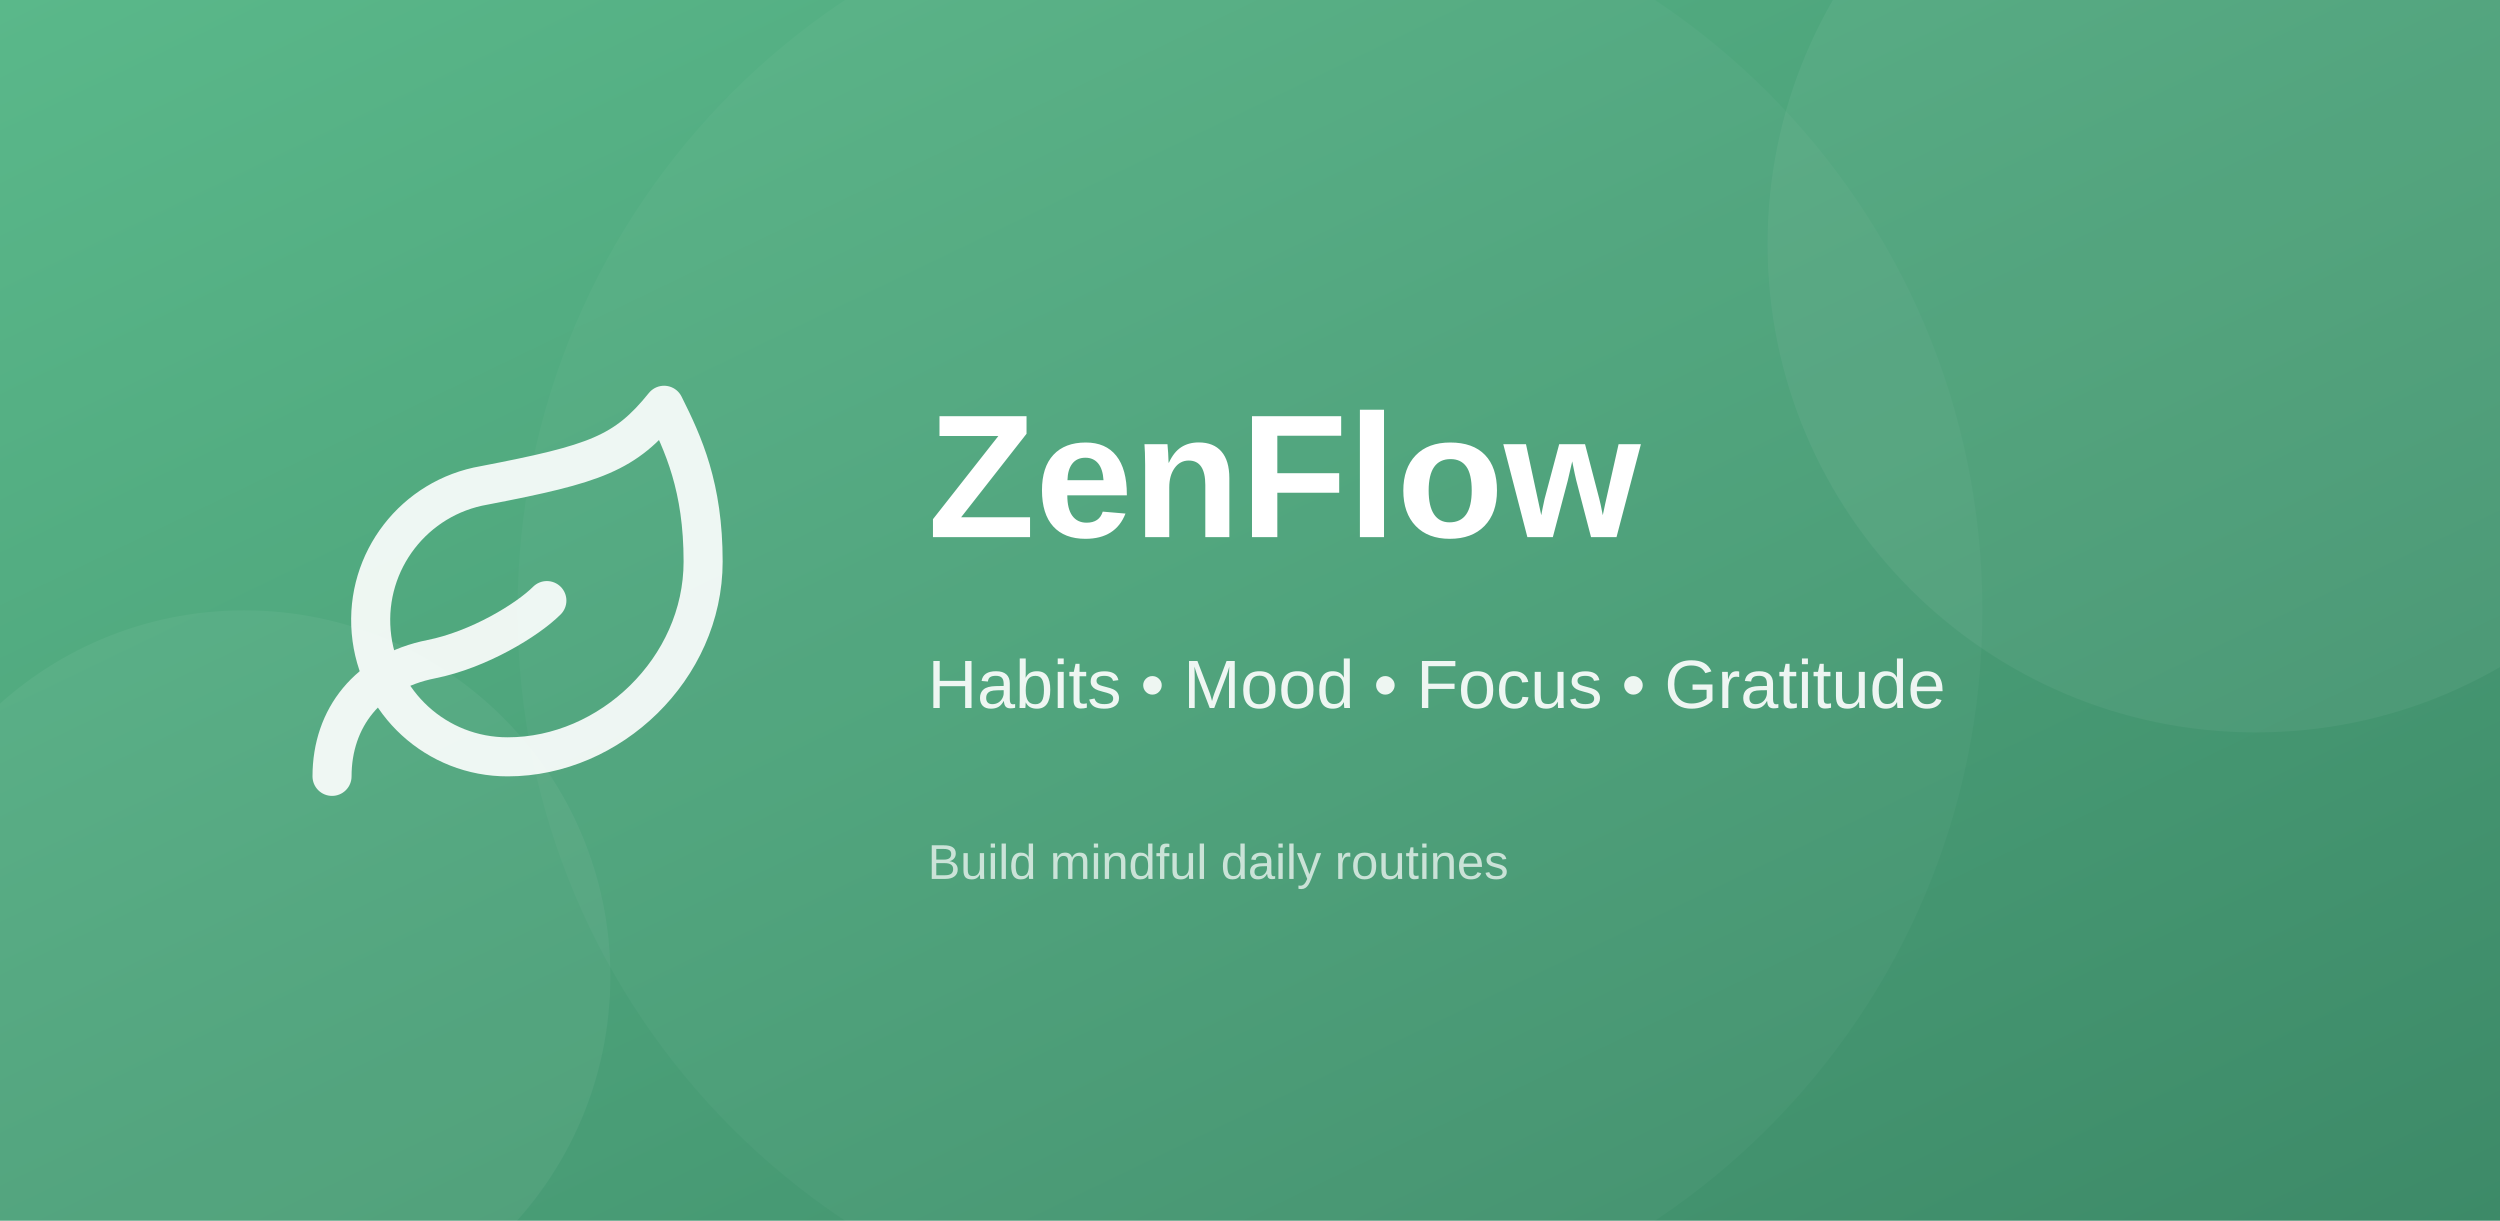
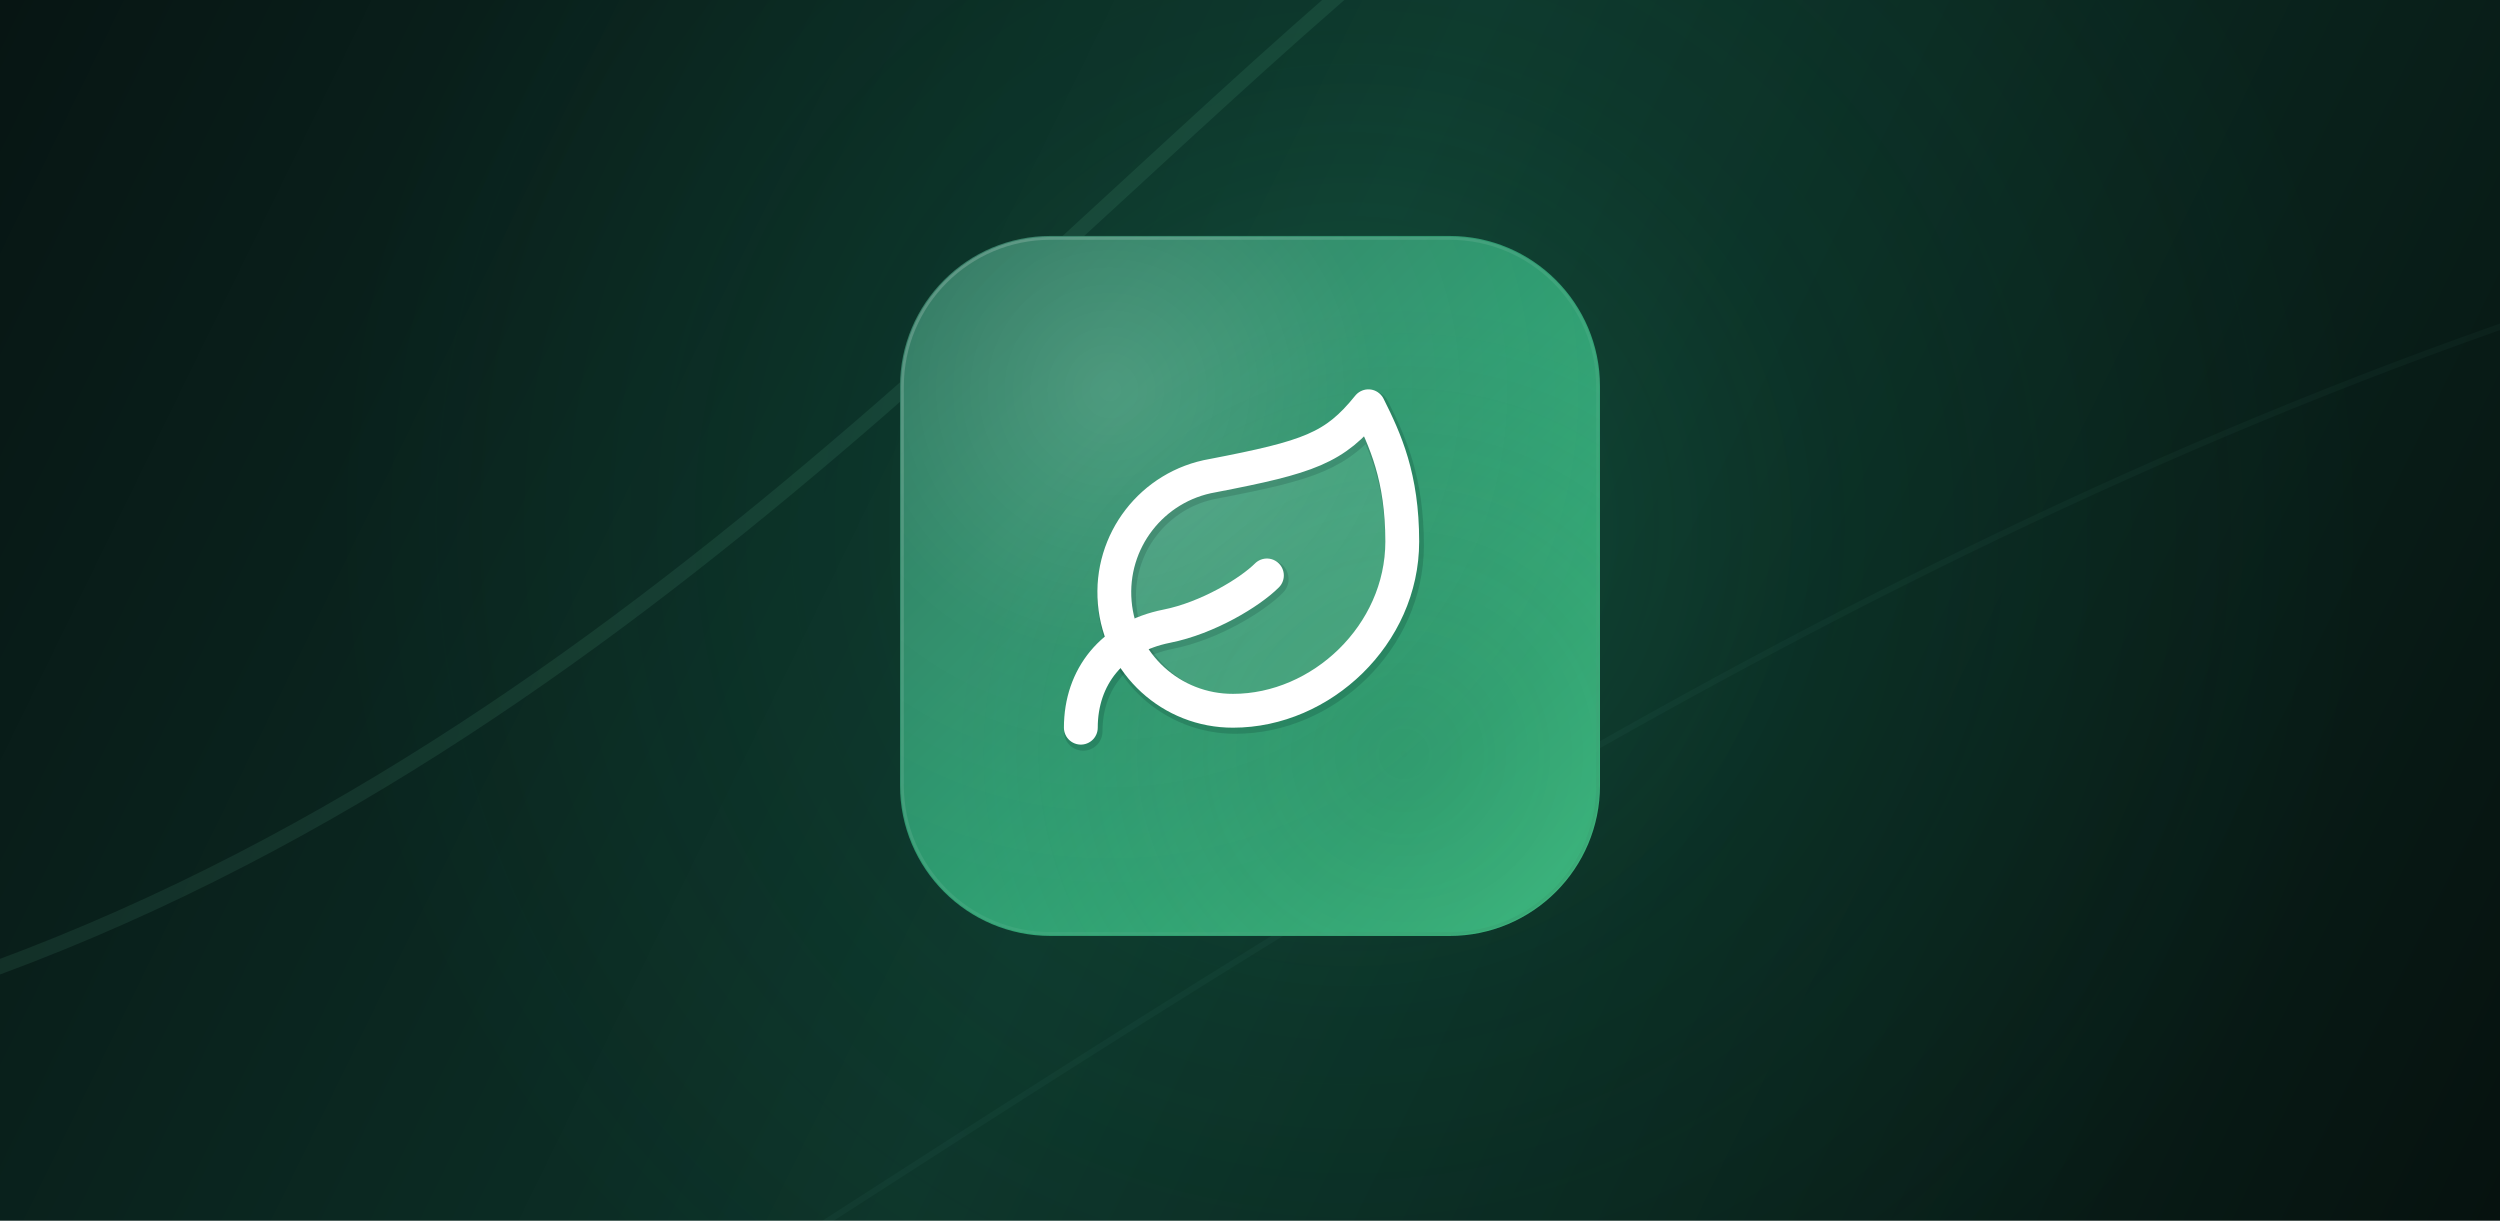
- <svg xmlns="http://www.w3.org/2000/svg" viewBox="0 0 1024 500">
+ <svg xmlns="http://www.w3.org/2000/svg" viewBox="0 0 1024 500" width="1024" height="500" role="img" aria-label="ZenFlow">
  <defs>
-     <linearGradient id="bgGrad" x1="0%" y1="0%" x2="100%" y2="100%">
-       <stop offset="0%" style="stop-color:#5ab88a;stop-opacity:1" />
-       <stop offset="100%" style="stop-color:#3d8a68;stop-opacity:1" />
+     <linearGradient id="zfFeatureBase" x1="0" y1="0" x2="1024" y2="500" gradientUnits="userSpaceOnUse">
+       <stop offset="0" stop-color="#071513" />
+       <stop offset=".48" stop-color="#0d3329" />
+       <stop offset="1" stop-color="#06120f" />
    </linearGradient>
+     <radialGradient id="zfFeatureGlow" cx="552.96" cy="215" r="420" gradientUnits="userSpaceOnUse">
+       <stop offset="0" stop-color="#2ed99a" stop-opacity=".18" />
+       <stop offset=".48" stop-color="#1fb982" stop-opacity=".065" />
+       <stop offset="1" stop-color="#1fb982" stop-opacity="0" />
+     </radialGradient>
+     <linearGradient id="zfFeatureIconPlate" x1="368.64" y1="96.64" x2="655.36" y2="383.36" gradientUnits="userSpaceOnUse">
+       <stop offset="0" stop-color="#286f59" />
+       <stop offset=".48" stop-color="#2e9b70" />
+       <stop offset="1" stop-color="#42c386" />
+     </linearGradient>
+     <radialGradient id="zfFeatureIconHighlight" cx="454.656" cy="159.718" r="206.438" gradientUnits="userSpaceOnUse">
+       <stop offset="0" stop-color="#fff" stop-opacity=".16" />
+       <stop offset=".52" stop-color="#fff" stop-opacity=".04" />
+       <stop offset="1" stop-color="#fff" stop-opacity="0" />
+     </radialGradient>
+     <radialGradient id="zfFeatureIconVignette" cx="575.078" cy="308.813" r="183.501" gradientUnits="userSpaceOnUse">
+       <stop offset="0" stop-color="#083227" stop-opacity=".16" />
+       <stop offset="1" stop-color="#083227" stop-opacity="0" />
+     </radialGradient>
+     <linearGradient id="zfFeatureIconRim" x1="368.64" y1="96.64" x2="655.36" y2="383.36" gradientUnits="userSpaceOnUse">
+       <stop offset="0" stop-color="#fff" stop-opacity=".2" />
+       <stop offset=".55" stop-color="#fff" stop-opacity=".055" />
+       <stop offset="1" stop-color="#001f18" stop-opacity=".08" />
+     </linearGradient>
+     <radialGradient id="zfFeatureIconLeafFill" cx="500.531" cy="219.93" r="108.954" gradientUnits="userSpaceOnUse">
+       <stop offset="0" stop-color="#fff" stop-opacity=".18" />
+       <stop offset="1" stop-color="#fff" stop-opacity=".05" />
+     </radialGradient>
  </defs>
-   <rect width="1024" height="500" fill="url(#bgGrad)" />
-   <circle cx="100" cy="400" r="150" fill="white" opacity="0.05" />
-   <circle cx="924" cy="100" r="200" fill="white" opacity="0.05" />
-   <circle cx="512" cy="250" r="300" fill="white" opacity="0.03" />
-   <g transform="translate(120, 150) scale(8)" fill="none" stroke="white" stroke-width="2" stroke-linecap="round" stroke-linejoin="round" opacity="0.9">
-     <path d="M11 20A7 7 0 0 1 9.8 6.1C15.5 5 17 4.48 19 2c1 2 2 4.18 2 8 0 5.5-4.78 10-10 10Z" />
-     <path d="M2 21c0-3 1.85-5.36 5.08-6C9.5 14.52 12 13 13 12" />
+   <rect width="1024" height="500" fill="url(#zfFeatureBase)" />
+   <rect width="1024" height="500" fill="url(#zfFeatureGlow)" />
+   <path d="M-40.96 410 C 245.76 320, 430.08 90, 593.92 -40" fill="none" stroke="#8cfbd0" stroke-opacity=".08" stroke-width="6" />
+   <path d="M245.76 560 C 512 390, 757.76 220, 1064.96 120" fill="none" stroke="#8cfbd0" stroke-opacity=".035" stroke-width="2.5" />
+   <rect x="368.64" y="96.64" width="286.72" height="286.72" rx="61.645" fill="url(#zfFeatureIconPlate)" />
+   <rect x="368.64" y="96.64" width="286.72" height="286.72" rx="61.645" fill="url(#zfFeatureIconHighlight)" />
+   <rect x="368.64" y="96.64" width="286.72" height="286.72" rx="61.645" fill="url(#zfFeatureIconVignette)" />
+   <rect x="369.64" y="97.64" width="284.72" height="284.72" rx="60.645" fill="none" stroke="url(#zfFeatureIconRim)" stroke-width="1.147" />
+   <g transform="translate(428.851 152.550) scale(6.92907)" fill="none" stroke-linecap="round" stroke-linejoin="round">
+     <path d="M11 20A7 7 0 0 1 9.8 6.1C15.5 5 17 4.48 19 2c1 2 2 4.18 2 8 0 5.5-4.78 10-10 10Z" fill="url(#zfFeatureIconLeafFill)" stroke="#052c22" stroke-opacity=".18" stroke-width="2.28" transform="translate(.14 .22)" />
+     <path d="M2 21c0-3 1.85-5.36 5.08-6C9.5 14.52 12 13 13 12" stroke="#052c22" stroke-opacity=".18" stroke-width="2.28" transform="translate(.14 .22)" />
+     <path d="M11 20A7 7 0 0 1 9.8 6.1C15.5 5 17 4.48 19 2c1 2 2 4.18 2 8 0 5.5-4.78 10-10 10Z" fill="url(#zfFeatureIconLeafFill)" stroke="#fff" stroke-width="2" />
+     <path d="M2 21c0-3 1.85-5.36 5.08-6C9.5 14.52 12 13 13 12" stroke="#fff" stroke-width="2" />
  </g>
-   <text x="380" y="220" font-family="Arial, sans-serif" font-size="72" font-weight="bold" fill="white">ZenFlow</text>
-   <text x="380" y="290" font-family="Arial, sans-serif" font-size="28" fill="white" opacity="0.9">Habits • Mood • Focus • Gratitude</text>
-   <text x="380" y="360" font-family="Arial, sans-serif" font-size="20" fill="white" opacity="0.7">Build mindful daily routines</text>
</svg>
